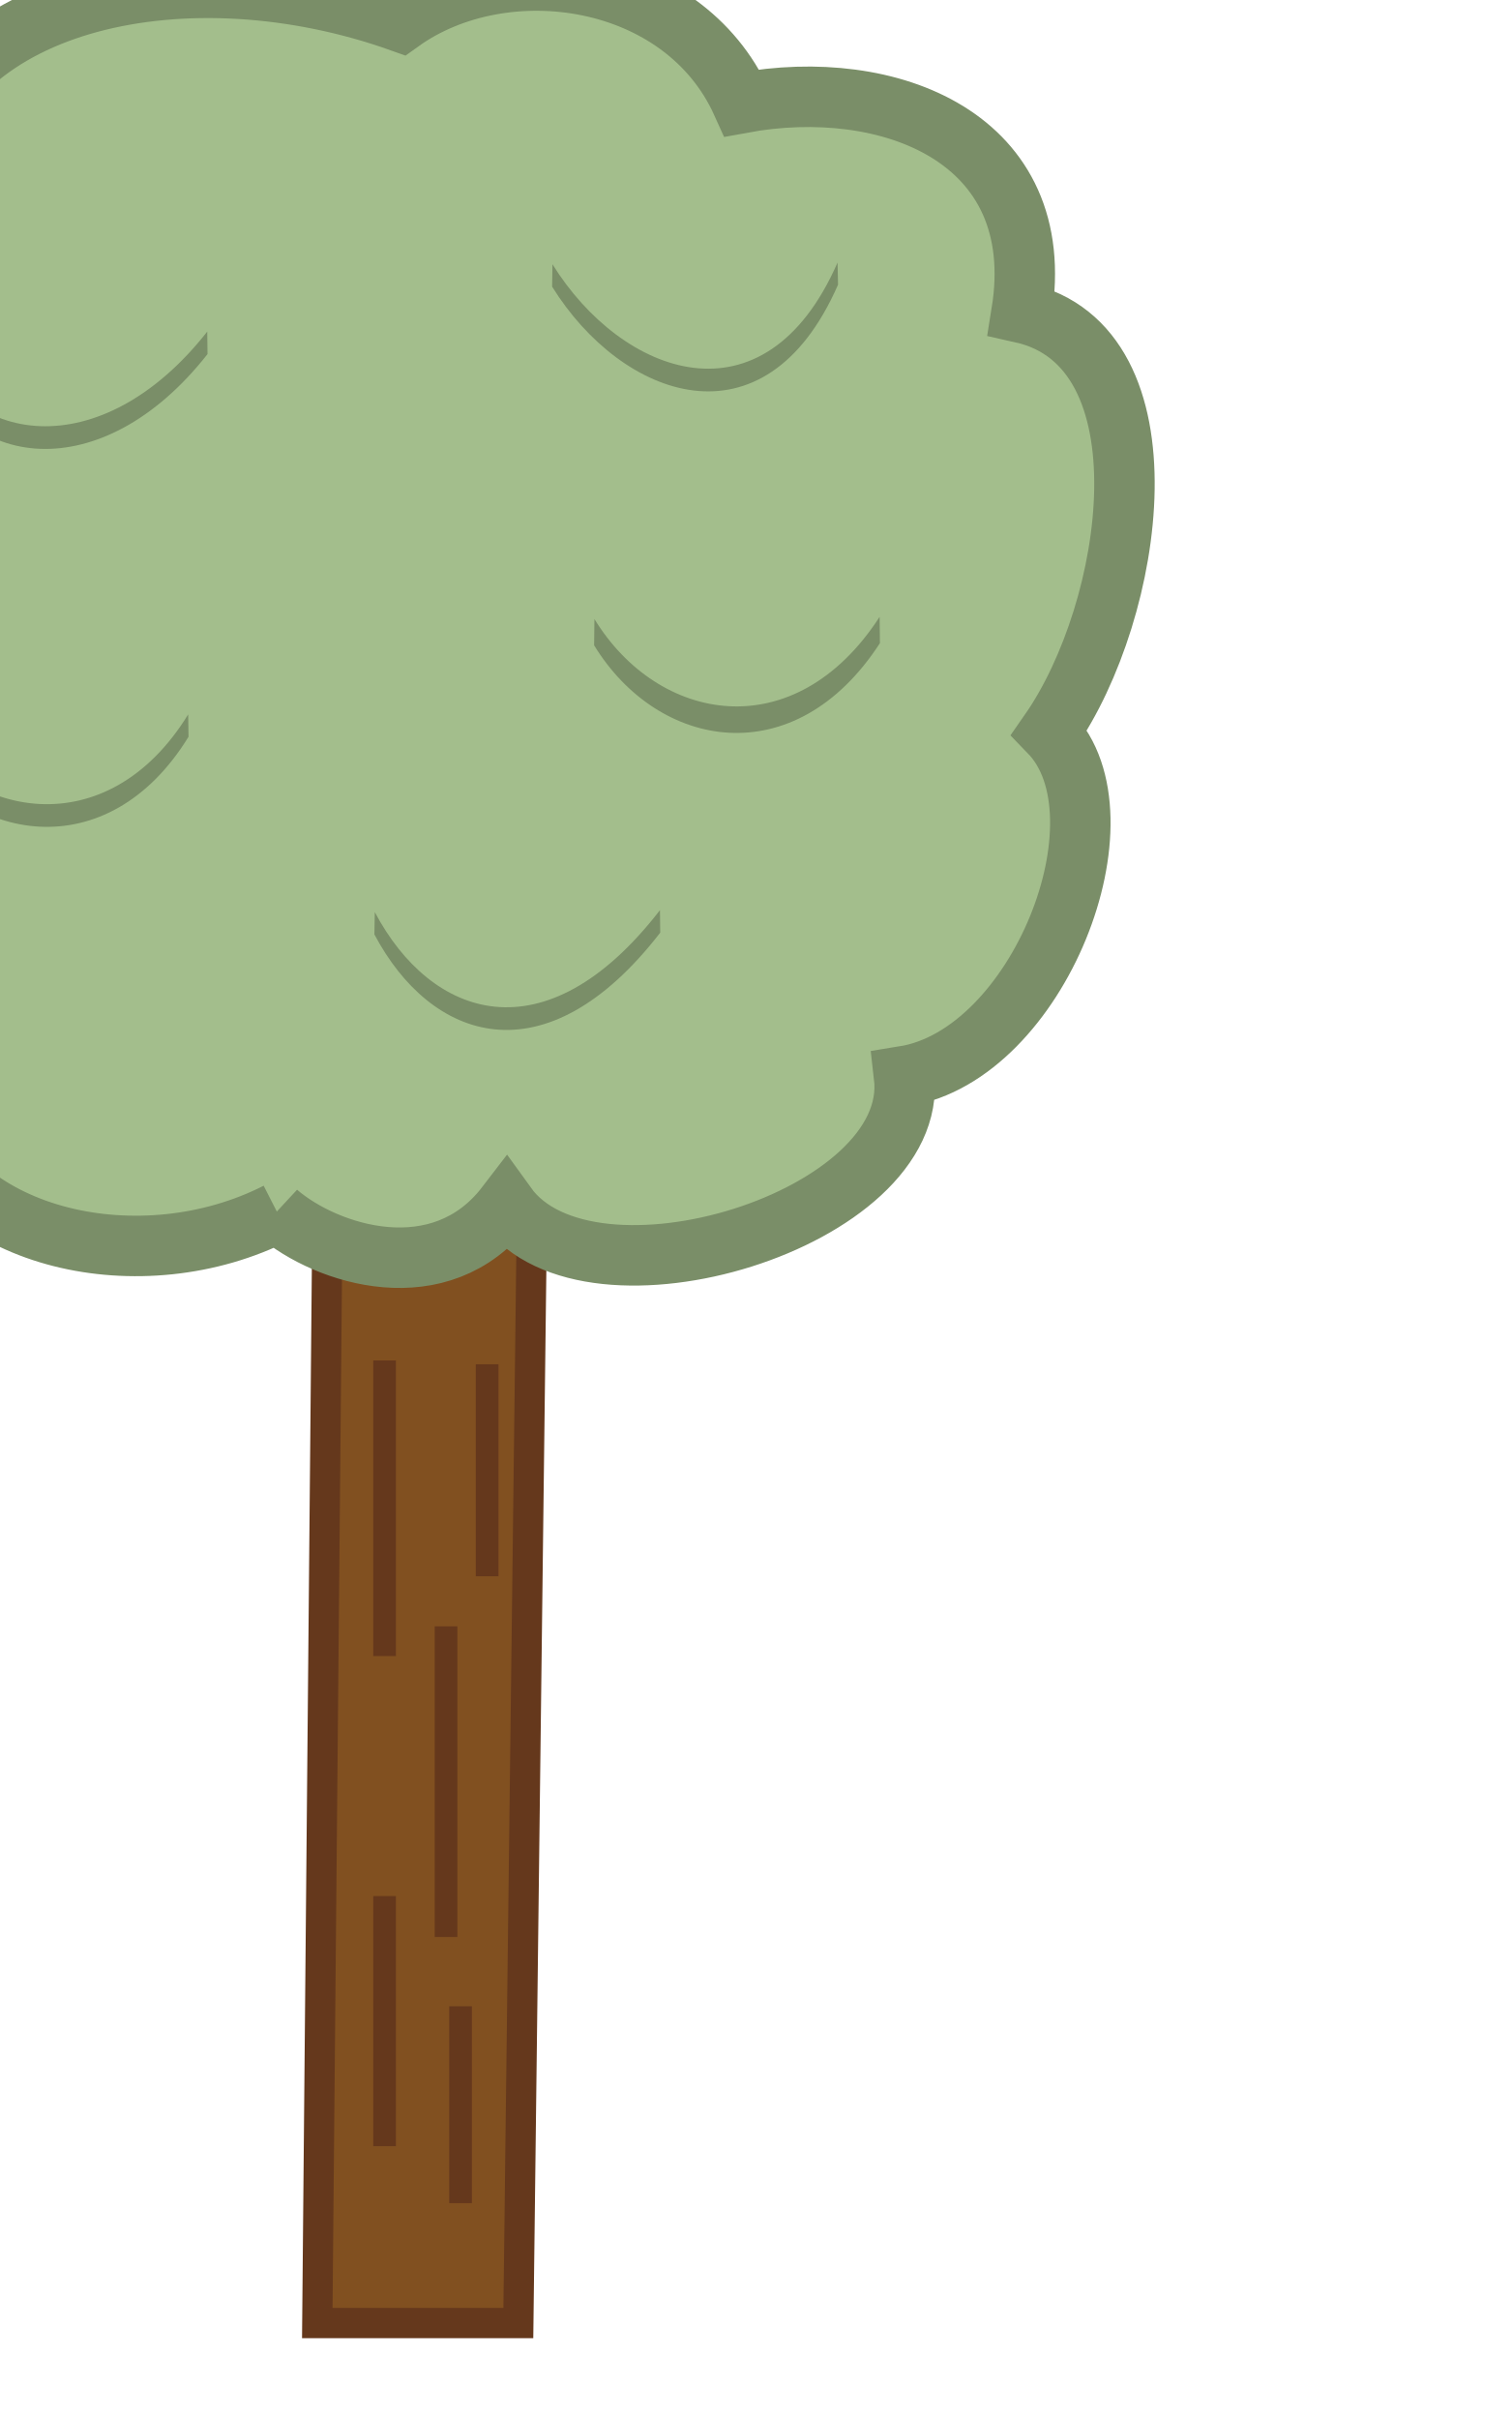
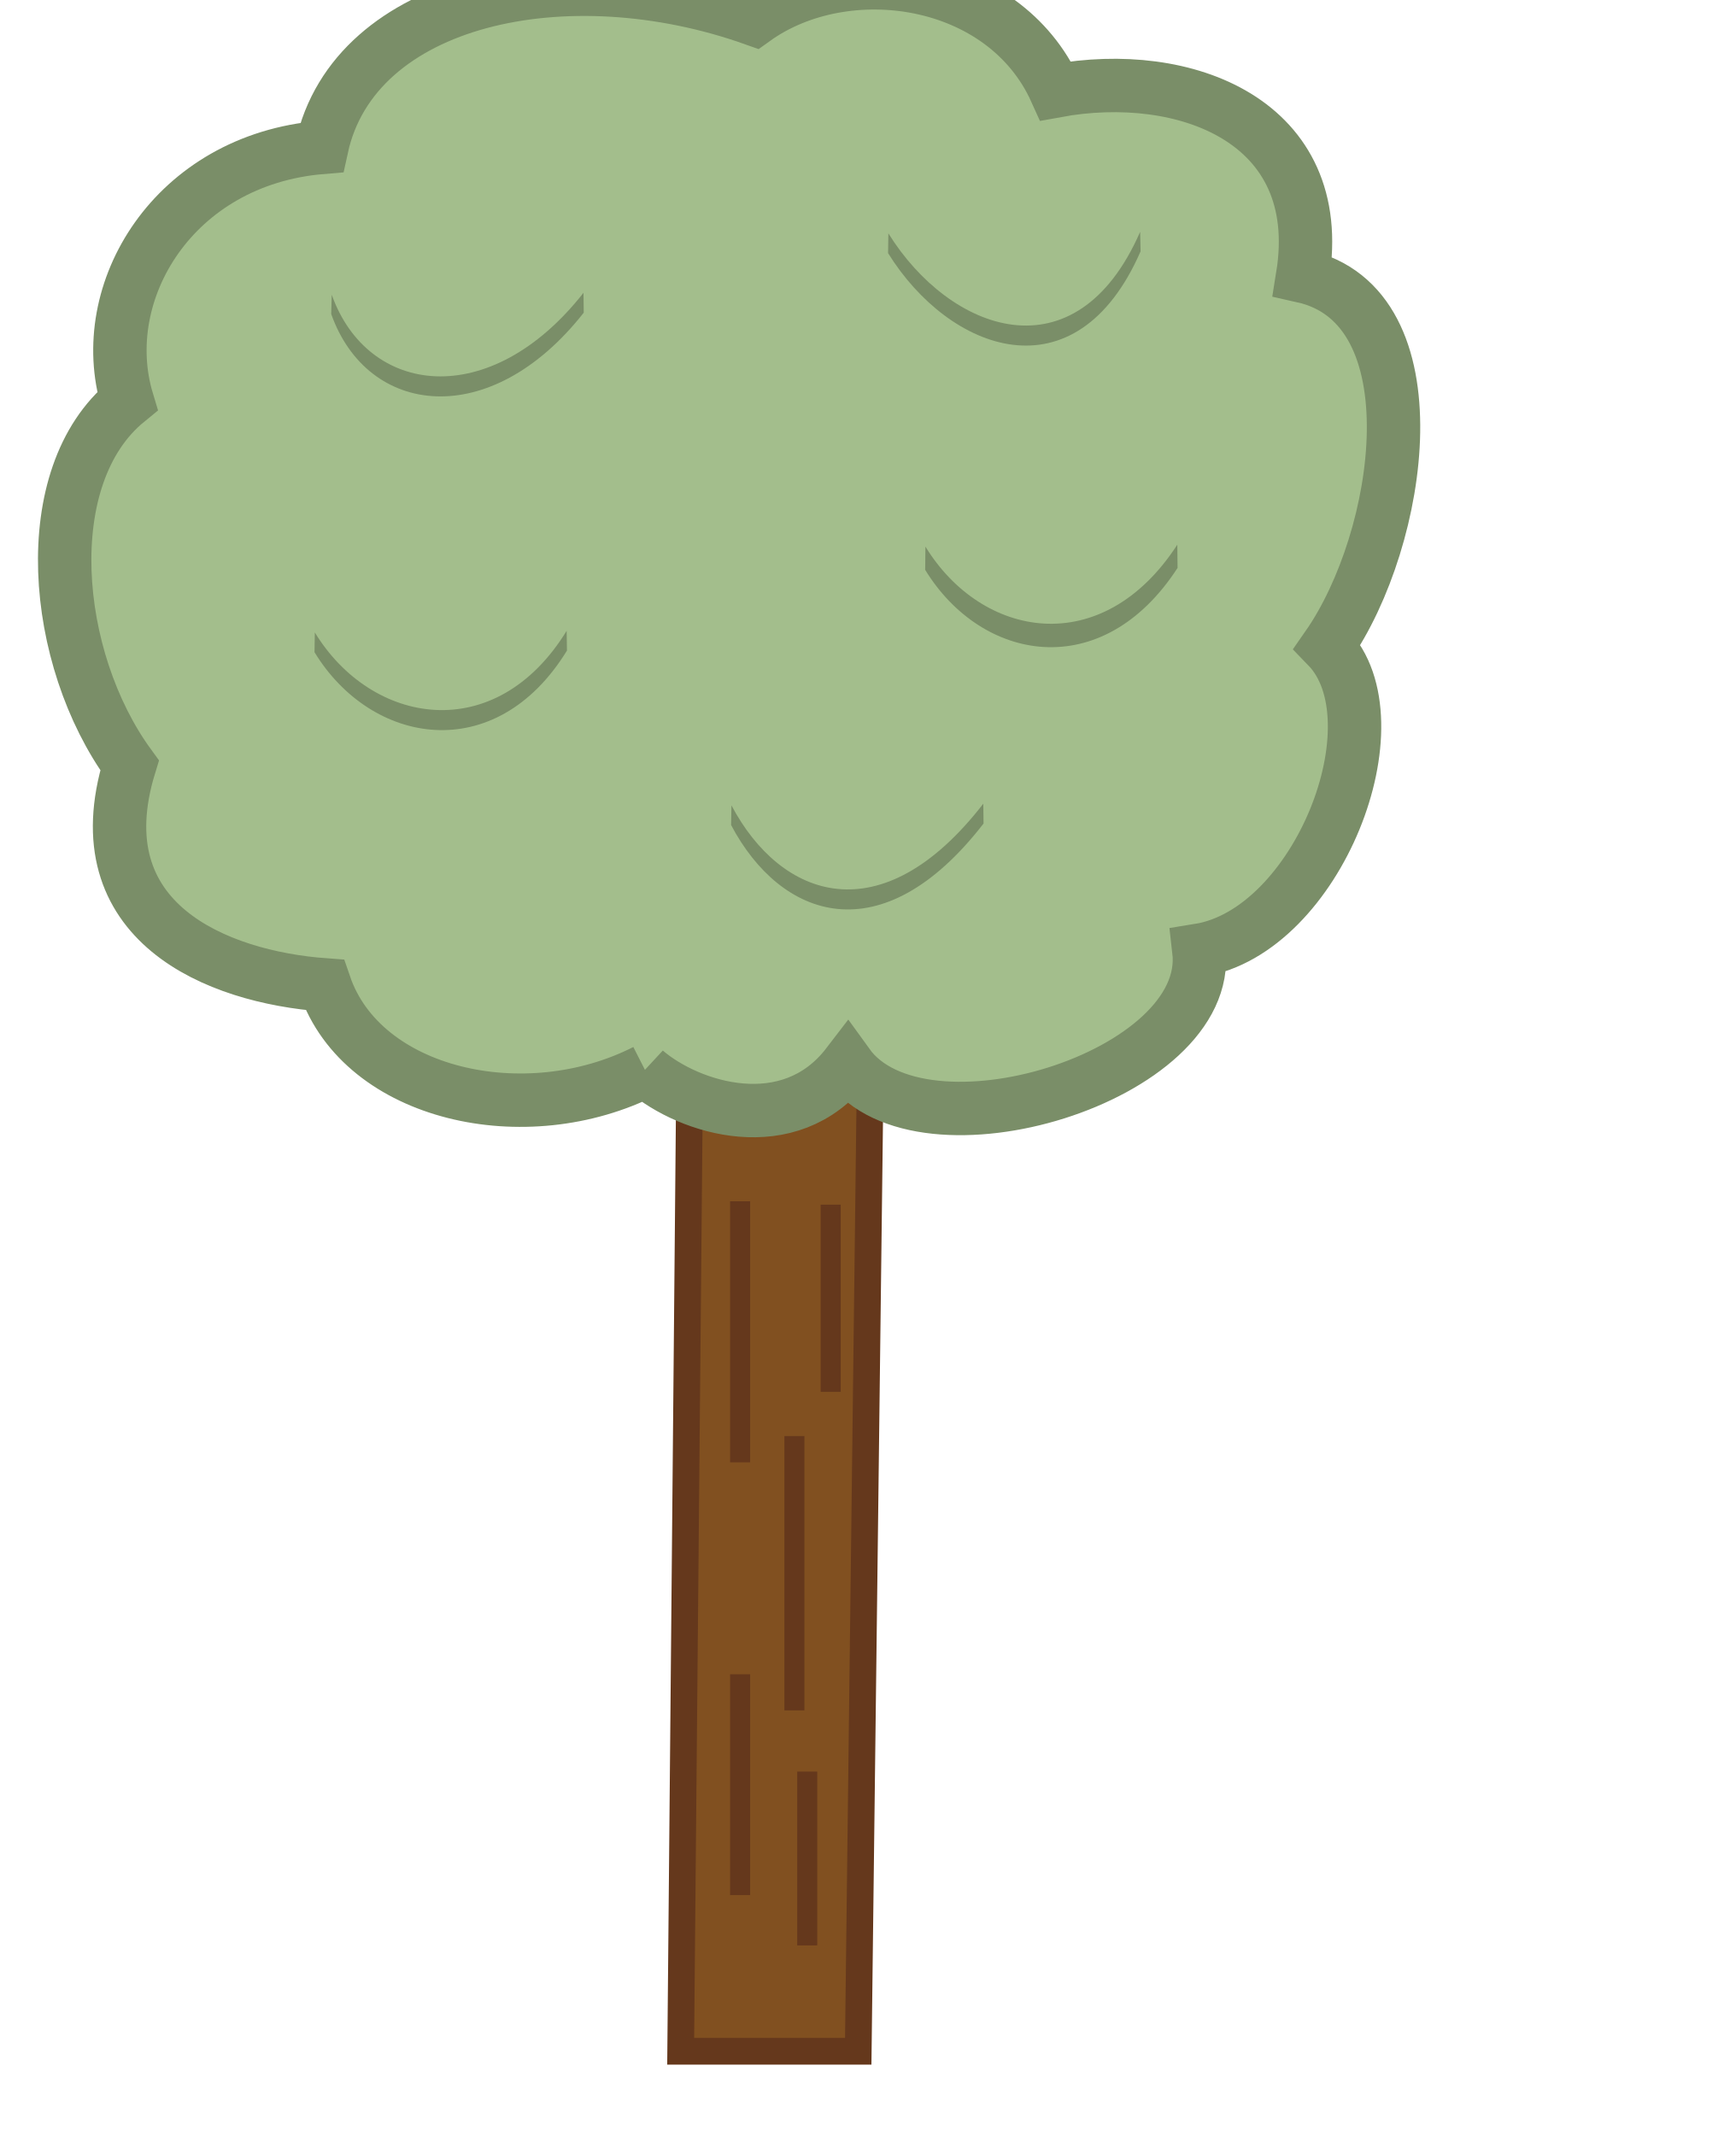
- <svg xmlns="http://www.w3.org/2000/svg" viewBox="250 685 200 320" shape-rendering="geometricPrecision">
+ <svg xmlns="http://www.w3.org/2000/svg" viewBox="190 685 260 320" shape-rendering="geometricPrecision">
  <g transform="translate(-41.5665 2.50289)">
    <path d="M333.55,989.801h26.602l1.9-155.1-27.077-.475-1.425,155.575Z" transform="translate(.000001 0.000001)" fill="#815020" stroke="#65381c" stroke-width="4" />
    <path d="" fill="none" stroke="#3f5787" stroke-width="8" />
    <path d="M335.336,835.982c-17.987,9.153-42.399,3.639-48.05-12.867-16.15-1.185-36.464-9.38-29.236-32.895-11.677-16.007-14.075-43.359-.339-54.575-4.945-16.345,6.929-36.15,29.124-37.999c4.862-22.331,36.688-29.224,64.828-19.198c13.674-9.814,37.374-6.488,45.139,10.73c19.36-3.578,40.751,4.515,36.999,27.749c20.051,4.468,15.02,39.273,3.7,55.499c10.862,11.196-1.477,42.646-19.24,45.509c2.2,18.952-41.657,32.32-52.633,17.076-8.702,11.354-23.736,6.599-30.293.97Z" transform="translate(-7.067939 6.934776)" fill="#a3be8c" stroke="#7a8e68" stroke-width="8" />
    <line x1="-200" y1="0" x2="200" y2="0" transform="matrix(0 0.097781-1 0 342.4546 882.019)" fill="none" stroke="#65381c" stroke-width="3" />
    <path d="M-200,0c86.826,13.923,277.042,17.162,386.341-.245" transform="matrix(.097781 0 0 1 298.2679 778.7263)" fill="none" stroke="#7a8e68" stroke-width="3" />
    <path d="M-200,0c75.793,14.014,230.073,19.506,386.341-.245" transform="matrix(.097781 0 0 1 360.6876 804.6301)" fill="none" stroke="#7a8e68" stroke-width="3" />
    <path d="M-200,0c86.324,11.783,270.905,14.622,386.341-.245" transform="matrix(.097781 0 0 1.169903 389.7549 766.1248)" fill="none" stroke="#7a8e68" stroke-width="3" />
    <path d="M-200,0c55.237,15.221,243.008,17.594,386.341-.245" transform="matrix(.097781 0 0 1 300.786 728.096)" fill="none" stroke="#7a8e68" stroke-width="3" />
    <path d="M-200,0c93.626,14.741,287.224,21.914,386.341-.245" transform="matrix(.097781 0 0 1 384.2008 718.9367)" fill="none" stroke="#7a8e68" stroke-width="3" />
    <line x1="-200" y1="0" x2="200" y2="0" transform="matrix(0 0.082704-1 0 342.4546 949.8667)" fill="none" stroke="#65381c" stroke-width="3" />
    <line x1="-200" y1="0" x2="200" y2="0" transform="matrix(0 0.07014-1 0 356.0241 876.9933)" fill="none" stroke="#65381c" stroke-width="3" />
    <line x1="-200" y1="0" x2="200" y2="0" transform="matrix(0 0.065113-1 0 352.5061 960.9233)" fill="none" stroke="#65381c" stroke-width="3" />
    <line x1="-200" y1="0" x2="200" y2="0" transform="matrix(0 0.102729-1 0 350.5868 918.1892)" fill="none" stroke="#65381c" stroke-width="3" />
  </g>
</svg>
